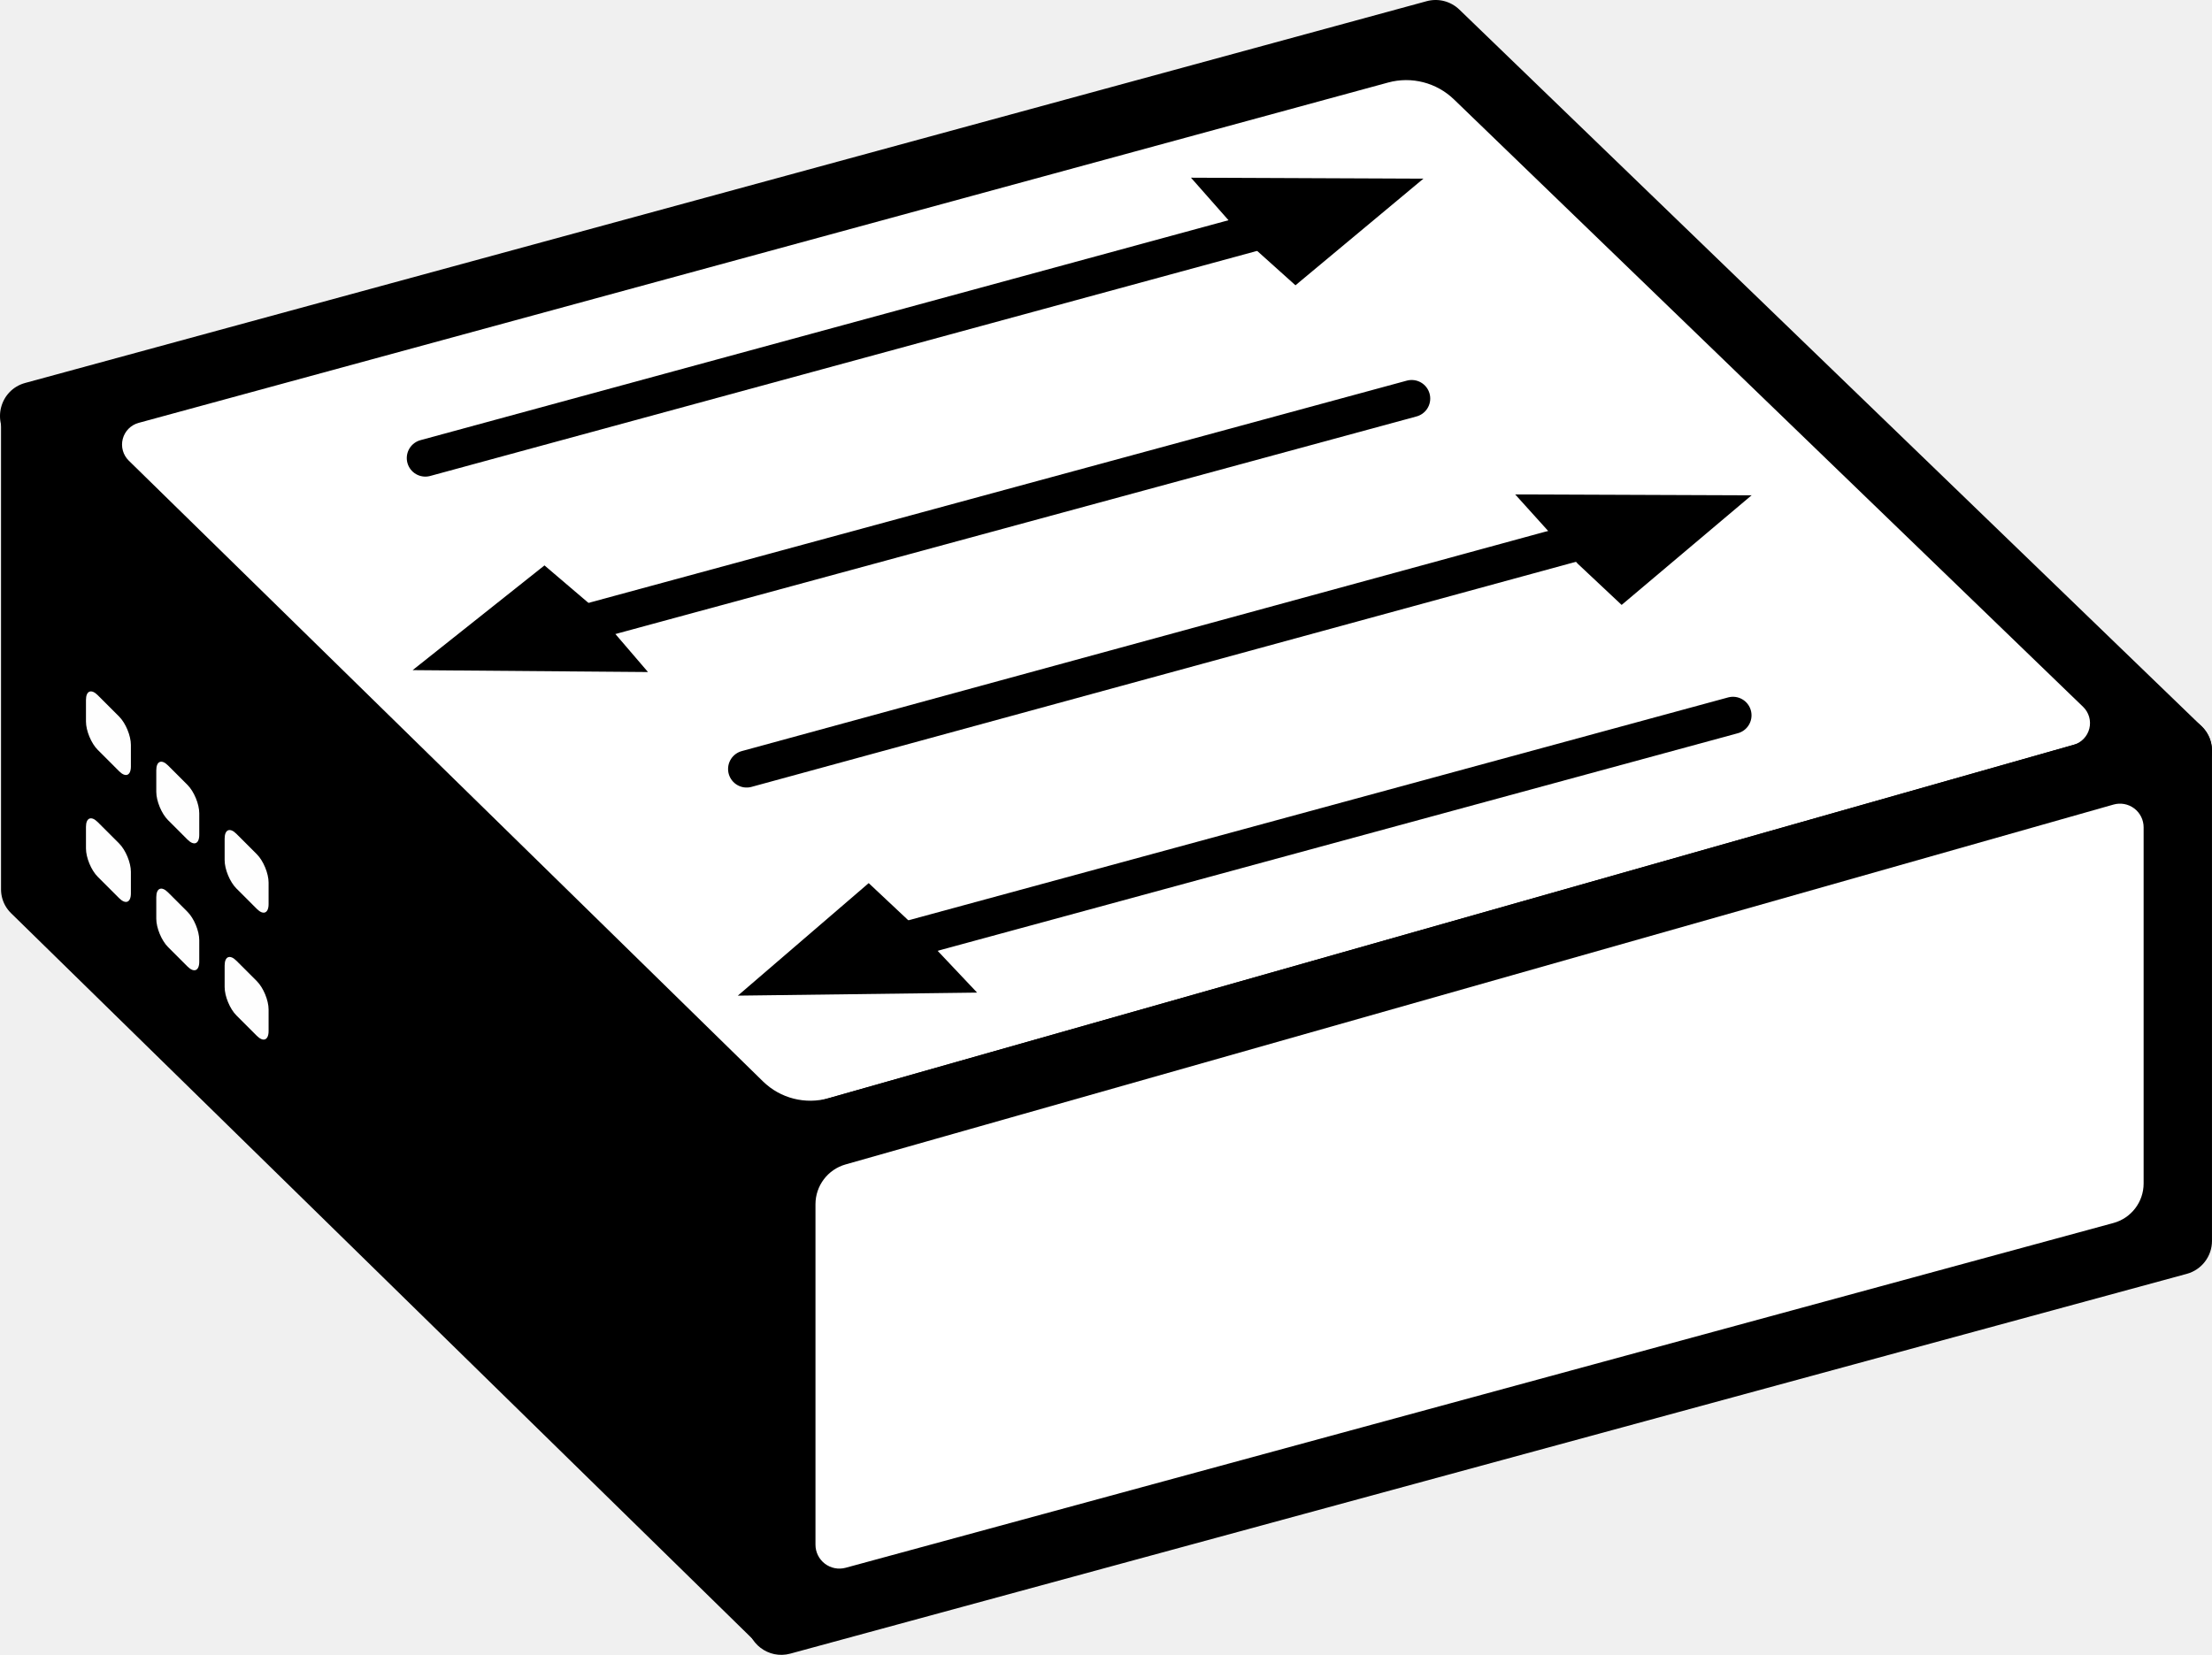
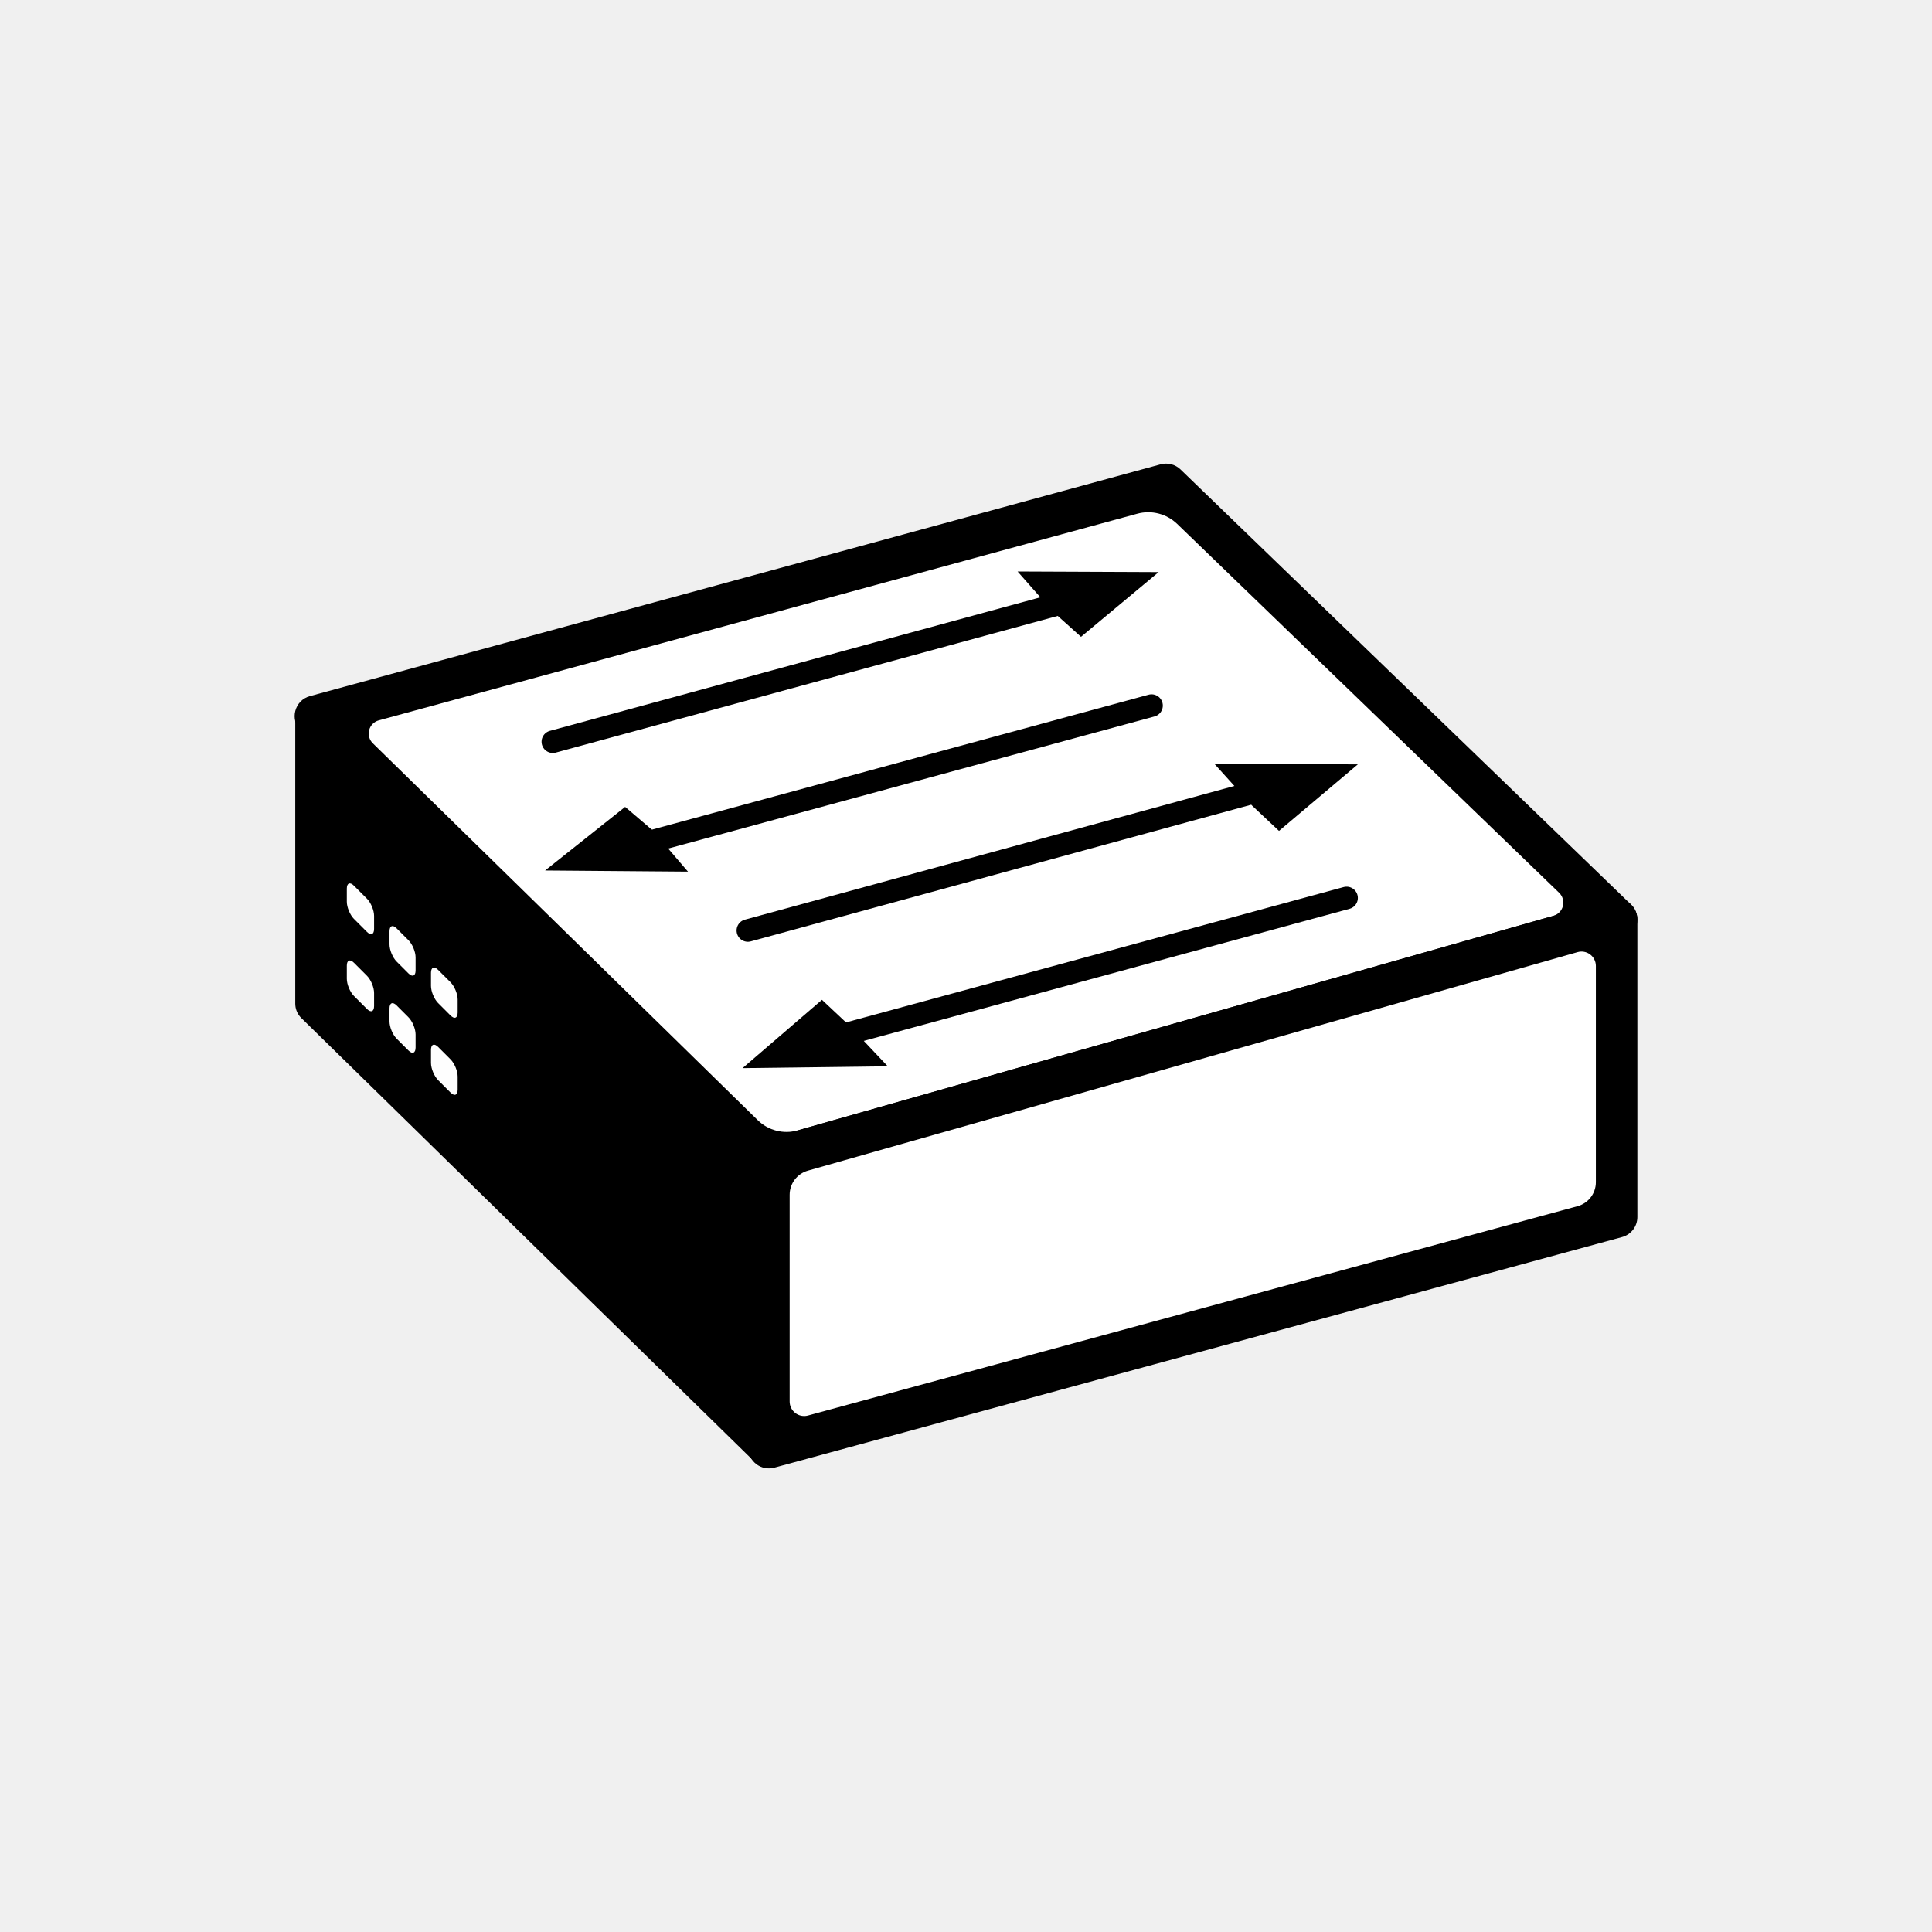
- <svg xmlns="http://www.w3.org/2000/svg" width="256.623" height="192.04" viewBox="0 0 256.623 192.04" version="1.1" id="svg12" xml:space="preserve">
-   <defs id="defs12">
-     <mask id="ports-mask">
-       <rect width="100%" height="100%" fill="#ffffff" id="rect1-62" x="0" y="0" />
-       <rect x="72.3" y="310.5" width="4.6" height="14.5" rx="2.3" fill="#000000" id="rect2" />
-       <rect x="71.8" y="342.5" width="4.6" height="14.5" rx="2.3" fill="#000000" id="rect3" />
-       <rect x="70.8" y="374" width="4.6" height="14.5" rx="2.3" fill="#000000" id="rect4-9" />
-     </mask>
-     <mask id="slots-mask">
-       <rect width="1024" height="1024" fill="#ffffff" id="rect1-1" x="0" y="0" />
-       <g transform="skewY(45)" fill="#000000" id="g4">
-         <rect x="197" y="453.6" width="39.2" height="21.7" rx="3" id="rect2-2" />
-         <rect x="197" y="502.2" width="39.2" height="21.7" rx="3" id="rect3-7" />
-         <rect x="197" y="551.2" width="39.2" height="21.7" rx="3" id="rect4-0" />
-       </g>
-     </mask>
-   </defs>
-   <g id="g5" transform="matrix(1.132969,0,0,1.132969,-27.18773,-19.82685)">
-     <path style="baseline-shift:baseline;display:inline;overflow:visible;vector-effect:none;fill:#ffffff;stroke-linecap:round;stroke-linejoin:round;enable-background:accumulate;stop-color:#000000" d="M 27.5,60.1 104,135 247,94.4 l -76,-73.4 z" id="path23" />
-     <path style="baseline-shift:baseline;display:inline;overflow:visible;vector-effect:none;stroke-linecap:round;stroke-linejoin:round;enable-background:accumulate;stop-color:#000000" d="M 170.08,17.623 26.58,56.723 c -2.61,0.71 -3.462,3.987 -1.529,5.879 L 101.551,137.5 c 0.897,0.879 2.196,1.21 3.404,0.867 l 143,-40.6 c 2.596,-0.737 3.417,-4.01 1.477,-5.885 l -76,-73.4 c -0.888,-0.857 -2.161,-1.184 -3.352,-0.859 z m 2.796,10.055 64.428,62.223 a 2.314,2.314 0 0 1 -0.975,3.89 L 108.865,129.98 a 6.928,6.928 0 0 1 -6.739,-1.714 L 37.185,64.683 A 2.304,2.304 0 0 1 38.191,60.814 L 166.142,25.952 a 7.033,7.033 0 0 1 6.734,1.727 z" id="path24" />
-     <path style="baseline-shift:baseline;display:inline;overflow:visible;vector-effect:none;fill:#ffffff;stroke-linecap:round;stroke-linejoin:round;enable-background:accumulate;stop-color:#000000" d="m 247,94.4 v 50.2 L 104,183.5 V 135 Z" id="path21" />
-     <path style="baseline-shift:baseline;display:inline;overflow:visible;vector-effect:none;stroke-linecap:round;stroke-linejoin:round;enable-background:accumulate;stop-color:#000000" d="m 246.045,91.033 -143,40.6 c -1.506,0.427 -2.545,1.802 -2.545,3.367 v 48.5 c 6.5e-4,2.306 2.192,3.982 4.418,3.377 l 143,-38.9 c 1.524,-0.414 2.582,-1.798 2.582,-3.377 V 94.4 c -2.9e-4,-2.322 -2.221,-4.001 -4.455,-3.367 z M 243.5,102.237 v 36.485 a 4.192,4.192 0 0 1 -3.091,4.045 L 110.591,178.081 A 2.449,2.449 0 0 1 107.5,175.718 v -34.87 a 4.24,4.24 0 0 1 3.082,-4.079 L 240.418,99.908 A 2.421,2.421 0 0 1 243.5,102.237 Z" id="path22" />
-     <path style="fill:#000000;stroke:#000000;stroke-width:6.795;stroke-linecap:round;stroke-linejoin:round;stroke-dasharray:none;paint-order:fill markers stroke" d="m 104,135 v 48.5 L 27.5,108.6 V 60.1 Z" id="path17" />
-     <rect x="46.386" y="54.7" width="6.505" height="5.6" rx="1.697" id="rect4" transform="matrix(0.7071068,0.7071068,0,1,0,0)" style="fill:#fefefe;stroke-width:1.189" ry="1.697" />
-     <rect x="56.569" y="54.7" width="6.223" height="5.6" rx="1.697" id="rect5" transform="matrix(0.7071068,0.7071068,0,1,0,0)" style="fill:#fefefe;stroke-width:1.189" ry="1.697" />
-     <rect x="66.468" y="54.7" width="6.364" height="5.6" rx="1.697" id="rect6" transform="matrix(0.7071068,0.7071068,0,1,0,0)" style="fill:#fefefe;stroke-width:1.189" ry="1.697" />
-     <rect x="46.386" y="67.7" width="6.505" height="5.6" rx="1.697" id="rect7" transform="matrix(0.7071068,0.7071068,0,1,0,0)" style="fill:#fefefe;stroke-width:1.189" ry="1.697" />
-     <rect x="56.569" y="67.7" width="6.223" height="5.6" rx="1.697" id="rect8" transform="matrix(0.7071068,0.7071068,0,1,0,0)" style="fill:#fefefe;stroke-width:1.189" ry="1.697" />
-     <rect x="66.468" y="67.7" width="6.364" height="5.6" rx="1.697" id="rect9" transform="matrix(0.7071068,0.7071068,0,1,0,0)" style="fill:#fefefe;stroke-width:1.189" ry="1.697" />
-     <line x1="67.55" y1="64.418" x2="154.45" y2="40.758" stroke="#000000" stroke-width="3.8" stroke-linecap="round" id="line9" />
-     <polygon points="155.5,43.2 160.2,47.5 173.3,36.8 149.5,36.3 " fill="#000000" id="polygon9" transform="matrix(1,-0.01679584,0,1,-3.549999,1.911825)" />
-     <line x1="168.55" y1="58.321" x2="81.45" y2="81.984" stroke="#000000" stroke-width="3.8" stroke-linecap="round" id="line10" />
-     <polygon points="87.9,78.9 83.3,74.9 69.8,85.4 93.9,86 " fill="#000000" id="polygon10" transform="matrix(1,-0.01679584,0,1,-3.549999,1.911825)" />
-     <line x1="100.45" y1="96.265" x2="187.45" y2="72.504" stroke="#000000" stroke-width="3.8" stroke-linecap="round" id="line11" />
-     <polygon points="189.1,76.5 193.6,80.8 206.9,69.8 182.7,69.3 " fill="#000000" id="polygon11" transform="matrix(1,-0.01679584,0,1,-3.549999,1.911825)" />
-     <line x1="201.45" y1="90.769" x2="114.45" y2="114.43" stroke="#000000" stroke-width="3.8" stroke-linecap="round" id="line12" />
-     <polygon points="121,112.3 116.5,108 103.1,119.3 127.6,119.4 " fill="#000000" id="polygon12" transform="matrix(1,-0.01679584,0,1,-3.549999,1.911825)" />
+ <svg xmlns="http://www.w3.org/2000/svg" width="300" height="300" viewBox="0 0 300 300" version="1.1" id="svg12" xml:space="preserve">
+   <defs id="defs12" />
+   <g id="g7" transform="translate(-900)">
+     <g id="g5" transform="matrix(0.9205067,0,0,0.9205067,923.6611,55.87761)">
+       <path style="baseline-shift:baseline;display:inline;overflow:visible;vector-effect:none;fill:#ffffff;stroke-linecap:round;stroke-linejoin:round;enable-background:accumulate;stop-color:#000000" d="M 27.5,60.1 104,135 247,94.4 l -76,-73.4 z" id="path23" />
+       <path style="baseline-shift:baseline;display:inline;overflow:visible;vector-effect:none;stroke-linecap:round;stroke-linejoin:round;enable-background:accumulate;stop-color:#000000" d="M 170.08,17.623 26.58,56.723 c -2.61,0.71 -3.462,3.987 -1.529,5.879 L 101.551,137.5 c 0.897,0.879 2.196,1.21 3.404,0.867 l 143,-40.6 c 2.596,-0.737 3.417,-4.01 1.477,-5.885 l -76,-73.4 c -0.888,-0.857 -2.161,-1.184 -3.352,-0.859 z m 2.796,10.055 64.428,62.223 a 2.314,2.314 0 0 1 -0.975,3.89 L 108.865,129.98 a 6.928,6.928 0 0 1 -6.739,-1.714 L 37.185,64.683 A 2.304,2.304 0 0 1 38.191,60.814 L 166.142,25.952 a 7.033,7.033 0 0 1 6.734,1.727 z" id="path24" />
+       <path style="baseline-shift:baseline;display:inline;overflow:visible;vector-effect:none;fill:#ffffff;stroke-linecap:round;stroke-linejoin:round;enable-background:accumulate;stop-color:#000000" d="m 247,94.4 v 50.2 L 104,183.5 V 135 Z" id="path21" />
+       <path style="baseline-shift:baseline;display:inline;overflow:visible;vector-effect:none;stroke-linecap:round;stroke-linejoin:round;enable-background:accumulate;stop-color:#000000" d="m 246.045,91.033 -143,40.6 c -1.506,0.427 -2.545,1.802 -2.545,3.367 v 48.5 c 6.5e-4,2.306 2.192,3.982 4.418,3.377 l 143,-38.9 c 1.524,-0.414 2.582,-1.798 2.582,-3.377 V 94.4 c -2.9e-4,-2.322 -2.221,-4.001 -4.455,-3.367 z M 243.5,102.237 v 36.485 a 4.192,4.192 0 0 1 -3.091,4.045 L 110.591,178.081 A 2.449,2.449 0 0 1 107.5,175.718 v -34.87 a 4.24,4.24 0 0 1 3.082,-4.079 L 240.418,99.908 A 2.421,2.421 0 0 1 243.5,102.237 Z" id="path22" />
+       <path style="fill:#000000;stroke:#000000;stroke-width:6.795;stroke-linecap:round;stroke-linejoin:round;stroke-dasharray:none;paint-order:fill markers stroke" d="m 104,135 v 48.5 L 27.5,108.6 V 60.1 Z" id="path17" />
+       <rect x="46.386" y="54.7" width="6.505" height="5.6" rx="1.697" id="rect4" transform="matrix(0.7071068,0.7071068,0,1,0,0)" style="fill:#fefefe;stroke-width:1.189" ry="1.697" />
+       <rect x="56.569" y="54.7" width="6.223" height="5.6" rx="1.697" id="rect5" transform="matrix(0.7071068,0.7071068,0,1,0,0)" style="fill:#fefefe;stroke-width:1.189" ry="1.697" />
+       <rect x="66.468" y="54.7" width="6.364" height="5.6" rx="1.697" id="rect6" transform="matrix(0.7071068,0.7071068,0,1,0,0)" style="fill:#fefefe;stroke-width:1.189" ry="1.697" />
+       <rect x="46.386" y="67.7" width="6.505" height="5.6" rx="1.697" id="rect7" transform="matrix(0.7071068,0.7071068,0,1,0,0)" style="fill:#fefefe;stroke-width:1.189" ry="1.697" />
+       <rect x="56.569" y="67.7" width="6.223" height="5.6" rx="1.697" id="rect8" transform="matrix(0.7071068,0.7071068,0,1,0,0)" style="fill:#fefefe;stroke-width:1.189" ry="1.697" />
+       <rect x="66.468" y="67.7" width="6.364" height="5.6" rx="1.697" id="rect9" transform="matrix(0.7071068,0.7071068,0,1,0,0)" style="fill:#fefefe;stroke-width:1.189" ry="1.697" />
+       <line x1="67.55" y1="64.418" x2="154.45" y2="40.758" stroke="#000000" stroke-width="3.8" stroke-linecap="round" id="line9" />
+       <polygon points="155.5,43.2 160.2,47.5 173.3,36.8 149.5,36.3 " fill="#000000" id="polygon9" transform="matrix(1,-0.01679584,0,1,-3.549999,1.911825)" />
+       <line x1="168.55" y1="58.321" x2="81.45" y2="81.984" stroke="#000000" stroke-width="3.8" stroke-linecap="round" id="line10" />
+       <polygon points="87.9,78.9 83.3,74.9 69.8,85.4 93.9,86 " fill="#000000" id="polygon10" transform="matrix(1,-0.01679584,0,1,-3.549999,1.911825)" />
+       <line x1="100.45" y1="96.265" x2="187.45" y2="72.504" stroke="#000000" stroke-width="3.8" stroke-linecap="round" id="line11" />
+       <polygon points="189.1,76.5 193.6,80.8 206.9,69.8 182.7,69.3 " fill="#000000" id="polygon11" transform="matrix(1,-0.01679584,0,1,-3.549999,1.911825)" />
+       <line x1="201.45" y1="90.769" x2="114.45" y2="114.43" stroke="#000000" stroke-width="3.8" stroke-linecap="round" id="line12" />
+       <polygon points="121,112.3 116.5,108 103.1,119.3 127.6,119.4 " fill="#000000" id="polygon12" transform="matrix(1,-0.01679584,0,1,-3.549999,1.911825)" />
+     </g>
+     <rect style="fill:none;stroke:none;stroke-width:16;stroke-linecap:round;stroke-linejoin:round;paint-order:markers fill stroke" id="rect45" width="300" height="300" x="900" y="0" />
  </g>
</svg>
